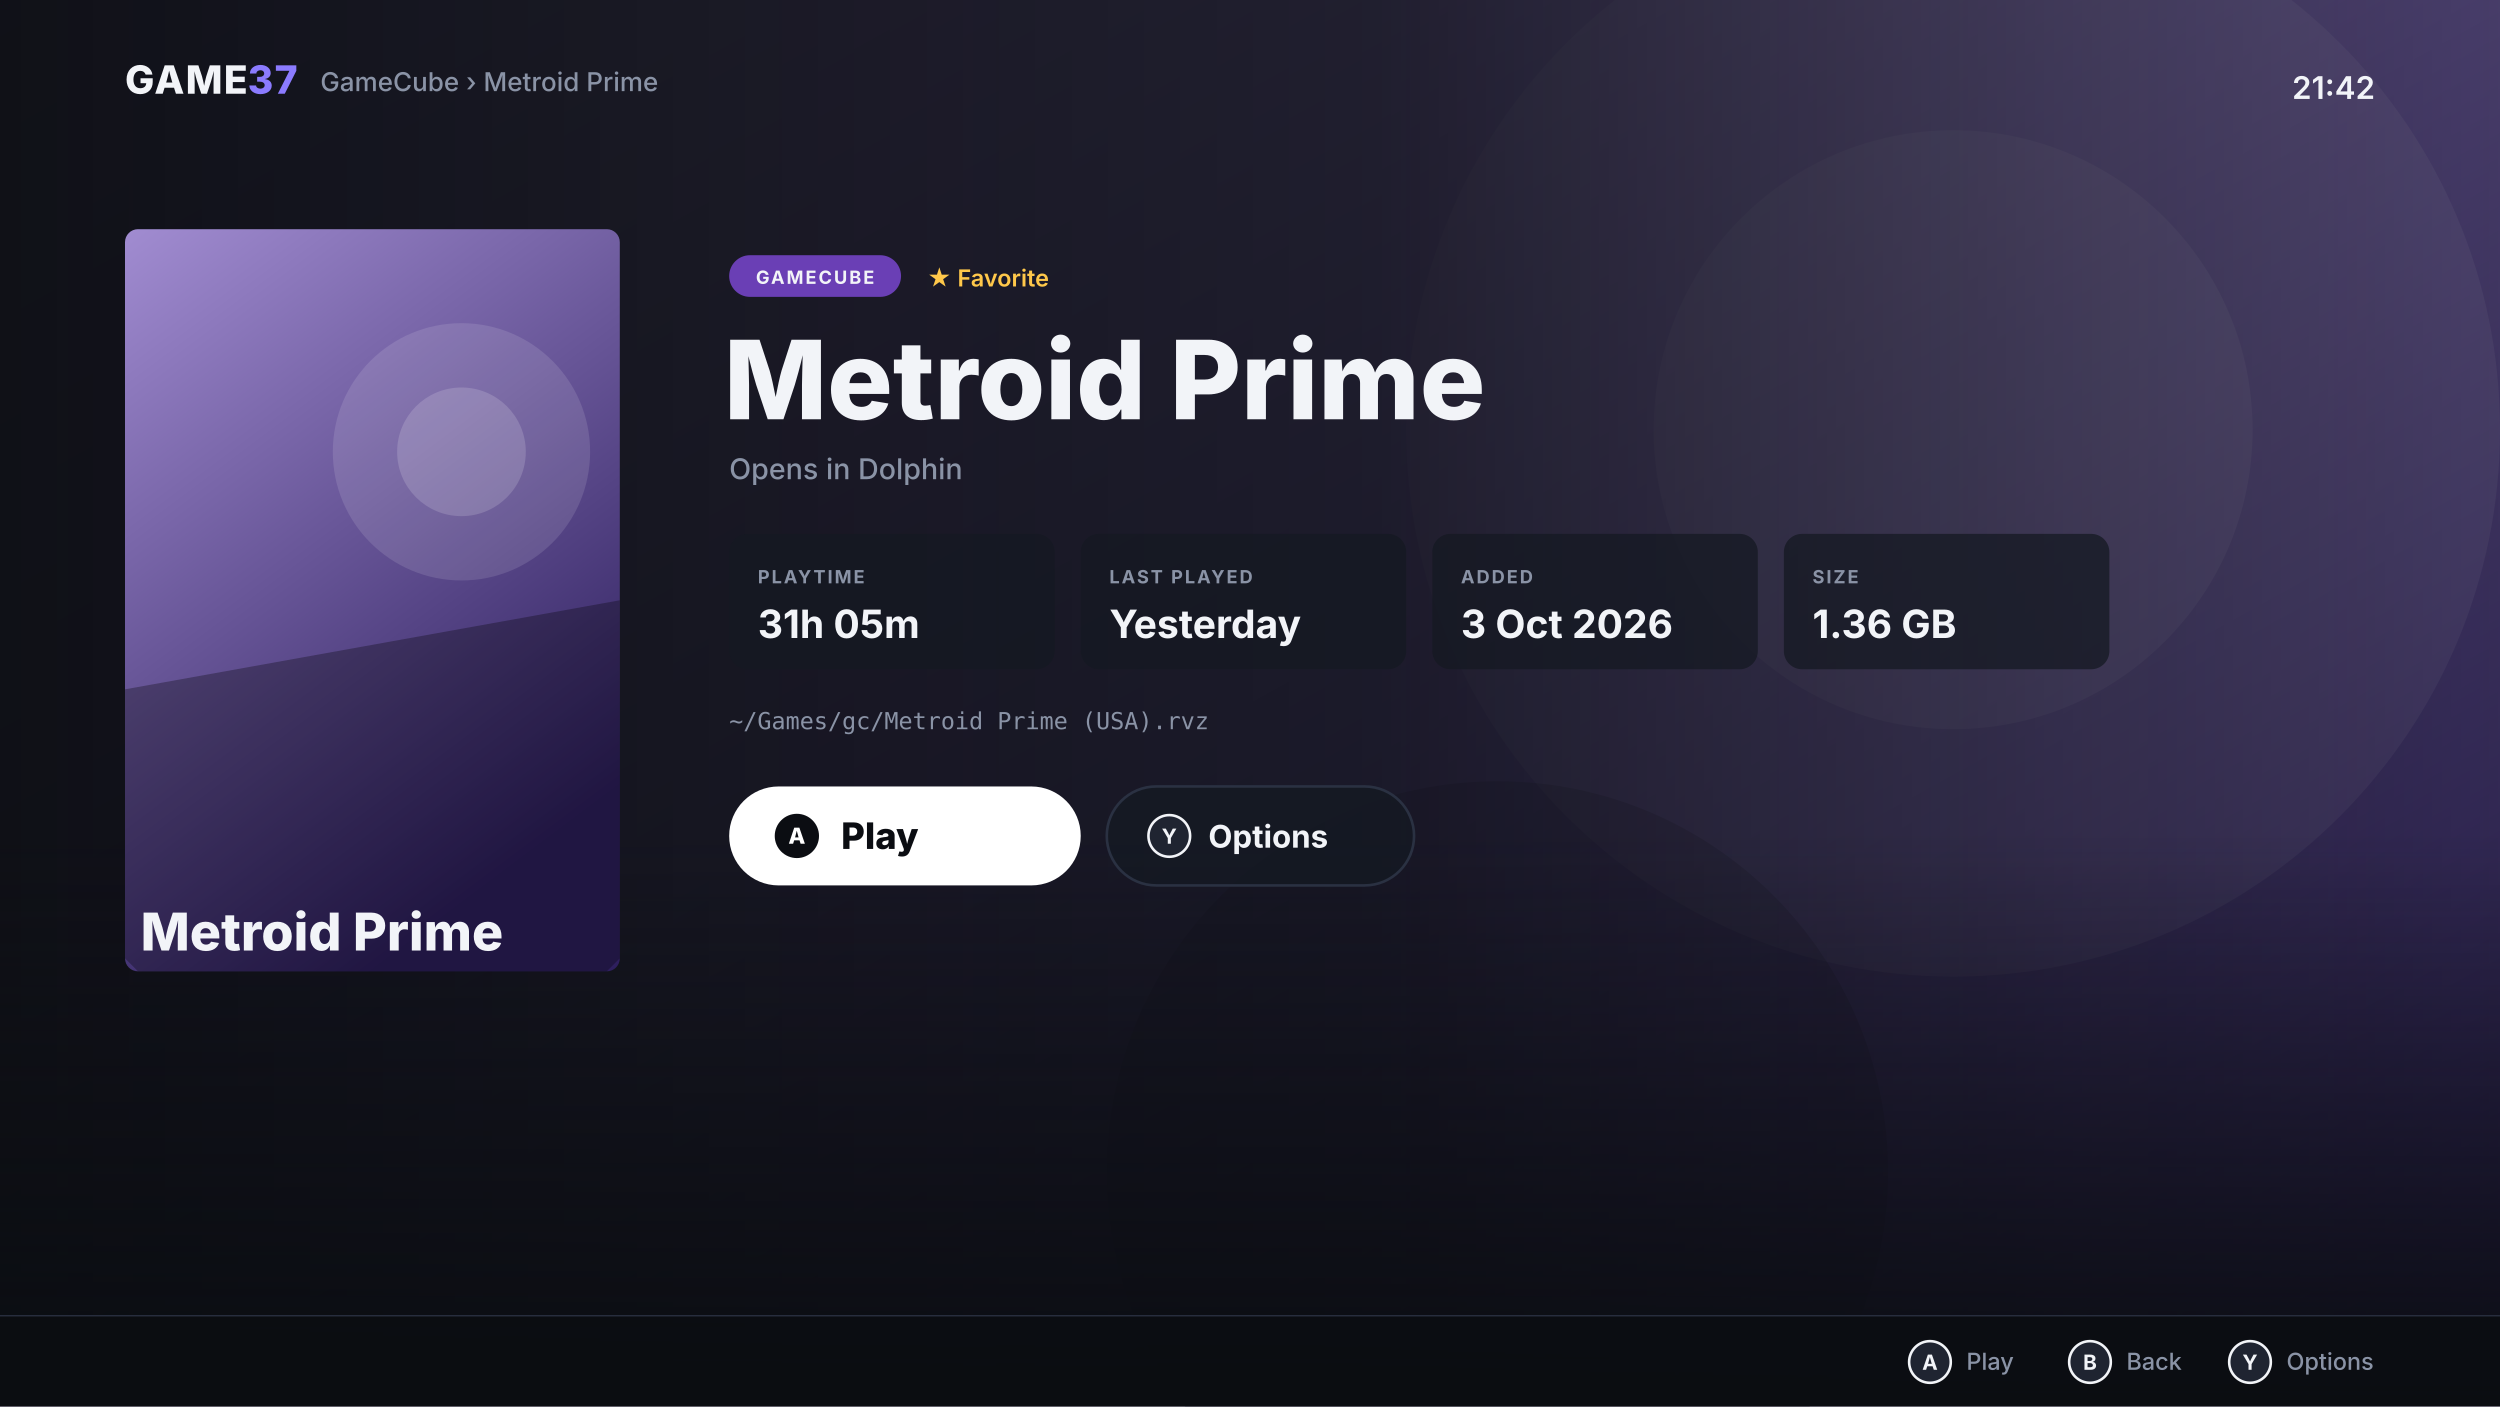
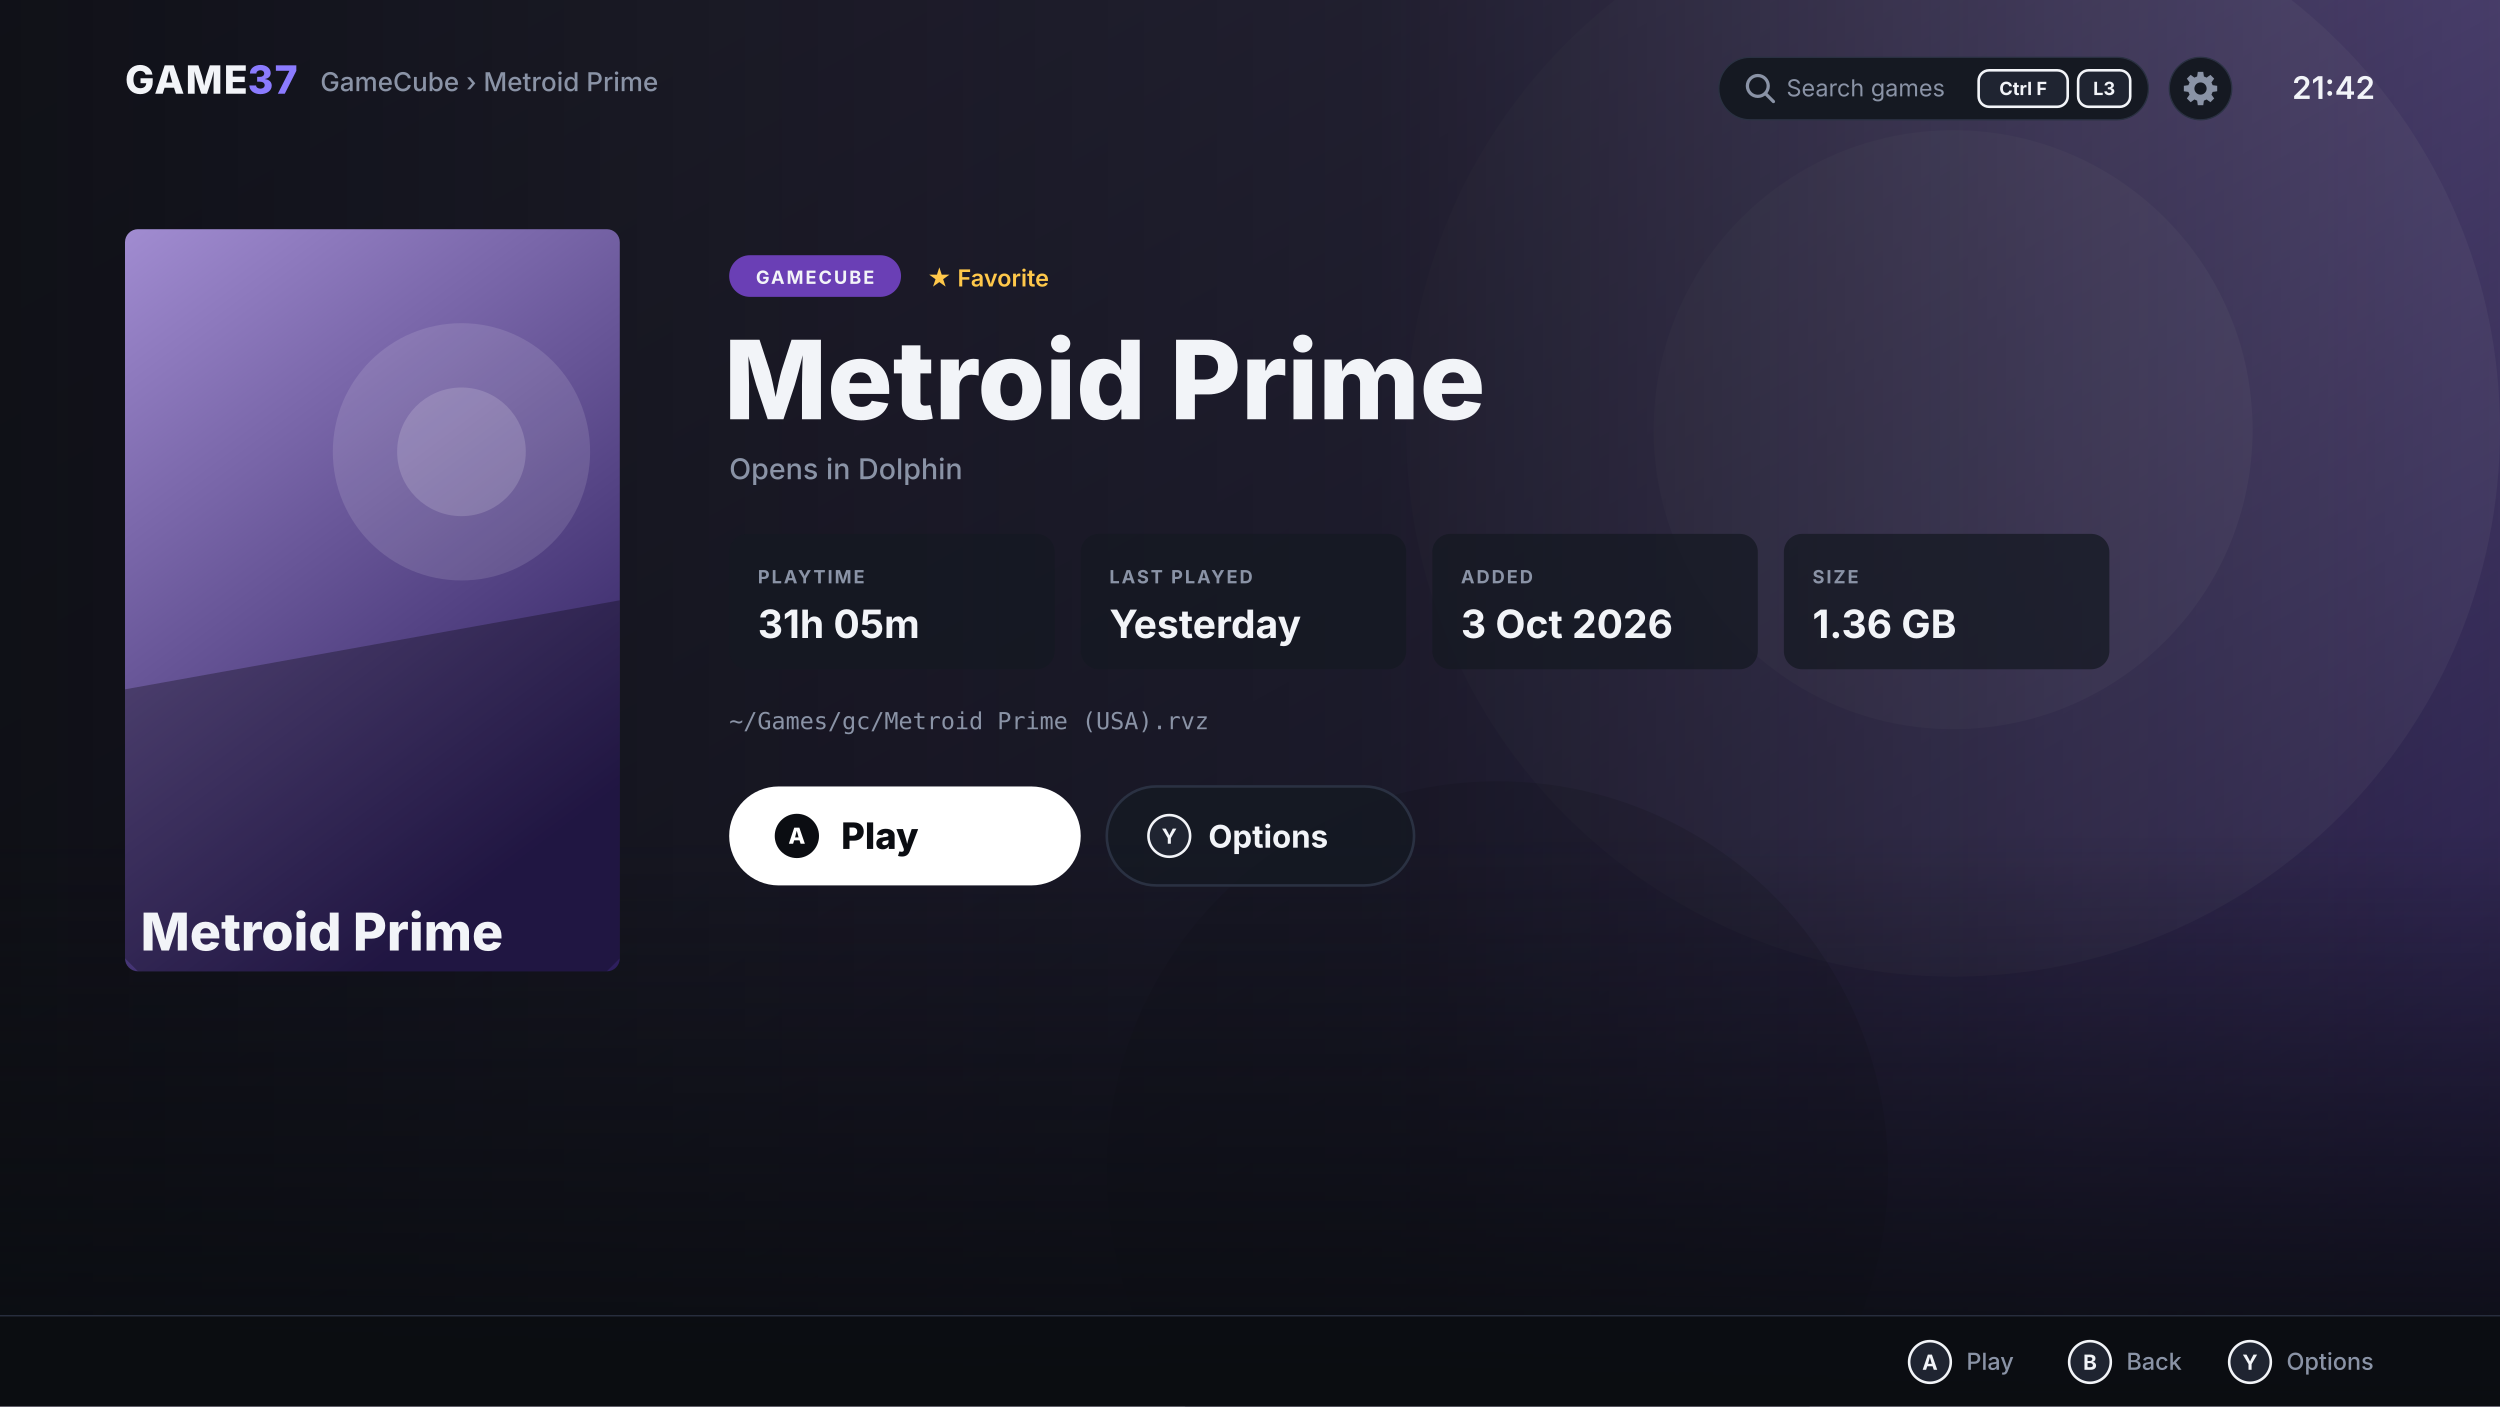
<svg xmlns="http://www.w3.org/2000/svg" width="1920" height="1080" viewBox="0 0 1920 1080">
  <defs>
    <linearGradient id="lg1" x1="0" y1="0" x2="1" y2="1">
      <stop offset="0" stop-color="#A18CD1" stop-opacity="1" />
      <stop offset="1" stop-color="#2E1F5E" stop-opacity="1" />
    </linearGradient>
    <linearGradient id="lg2" x1="0" y1="0" x2="1" y2="0">
      <stop offset="0" stop-color="#0B0D12" stop-opacity="0.97" />
      <stop offset="0.55" stop-color="#0B0D12" stop-opacity="0.82" />
      <stop offset="1" stop-color="#0B0D12" stop-opacity="0.35" />
    </linearGradient>
    <linearGradient id="lg3" x1="0" y1="0" x2="0" y2="1">
      <stop offset="0" stop-color="#0B0D12" stop-opacity="0" />
      <stop offset="1" stop-color="#0B0D12" stop-opacity="1" />
    </linearGradient>
    <linearGradient id="lg4" x1="0" y1="0" x2="0.5" y2="1">
      <stop offset="0" stop-color="#A18CD1" stop-opacity="1" />
      <stop offset="1" stop-color="#2E1F5E" stop-opacity="1" />
    </linearGradient>
  </defs>
  <rect x="0.0" y="0.0" width="1920.0" height="1080.0" rx="0" fill="url(#lg1)" fill-opacity="1" />
  <circle cx="1500.0" cy="330.0" r="420.0" fill="#FFFFFF" fill-opacity="0.08" />
  <circle cx="1500.0" cy="330.0" r="230.0" fill="#FFFFFF" fill-opacity="0.08" />
  <circle cx="1150.0" cy="900.0" r="300.0" fill="#000000" fill-opacity="0.15" />
  <rect x="0.0" y="0.0" width="1920.0" height="1080.0" rx="0" fill="url(#lg2)" fill-opacity="1" />
  <rect x="0.0" y="640.0" width="1920.0" height="440.0" rx="0" fill="url(#lg3)" fill-opacity="1" />
  <text x="96" y="72" font-family="Inter, 'Helvetica Neue', Arial, sans-serif" font-size="30" font-weight="800" fill="#F2F4F8" letter-spacing="1">GAME<tspan fill="#8B7BFF">37</tspan>
  </text>
  <text x="246.0" y="70.0" font-family="Inter, 'Helvetica Neue', Arial, sans-serif" font-size="20" font-weight="500" fill="#8A93A6" fill-opacity="1" text-anchor="start" letter-spacing="0">GameCube   ›   Metroid Prime</text>
  <text x="1824.0" y="76.0" font-family="Inter, 'Helvetica Neue', Arial, sans-serif" font-size="24" font-weight="600" fill="#F2F4F8" fill-opacity="1" text-anchor="end" letter-spacing="0">21:42</text>
+   <rect x="1320.0" y="44.0" width="330.0" height="48.0" rx="24" fill="#151922" fill-opacity="1" stroke="#2A3142" stroke-width="1" />
+   <circle cx="1350.0" cy="66.0" r="8.0" fill="none" fill-opacity="1" stroke="#8A93A6" stroke-width="2.5" />
+   <line x1="1356" y1="72" x2="1362" y2="78" stroke="#8A93A6" stroke-width="2.5" stroke-linecap="round" />
+   <text x="1372.0" y="74.0" font-family="Inter, 'Helvetica Neue', Arial, sans-serif" font-size="18" font-weight="400" fill="#8A93A6" fill-opacity="1" text-anchor="start" letter-spacing="0">Search games</text>
+   <rect x="1596.0" y="54.0" width="40.0" height="28.0" rx="8" fill="#1F2431" fill-opacity="1" stroke="#F2F4F8" stroke-width="2" />
+   <text x="1616.0" y="73.0" font-family="Inter, 'Helvetica Neue', Arial, sans-serif" font-size="14" font-weight="700" fill="#F2F4F8" fill-opacity="1" text-anchor="middle" letter-spacing="0">L3</text>
+   <rect x="1519.6" y="54.0" width="68.4" height="28.0" rx="8" fill="#1F2431" fill-opacity="1" stroke="#F2F4F8" stroke-width="2" />
+   <text x="1553.8" y="73.0" font-family="Inter, 'Helvetica Neue', Arial, sans-serif" font-size="14" font-weight="700" fill="#F2F4F8" fill-opacity="1" text-anchor="middle" letter-spacing="0">Ctrl F</text>
+   <circle cx="1690.0" cy="68.0" r="24.0" fill="#151922" fill-opacity="1" stroke="#2A3142" stroke-width="1" />
+   <polygon points="1699.3,65.4 1702.8,65.9 1702.8,70.1 1699.3,70.6 1698.4,72.7 1700.5,75.6 1697.6,78.5 1694.7,76.4 1692.6,77.3 1692.1,80.8 1687.9,80.8 1687.4,77.3 1685.3,76.4 1682.4,78.5 1679.5,75.6 1681.6,72.7 1680.7,70.6 1677.2,70.1 1677.2,65.9 1680.7,65.4 1681.6,63.3 1679.5,60.4 1682.4,57.5 1685.3,59.6 1687.4,58.7 1687.9,55.2 1692.1,55.2 1692.6,58.7 1694.7,59.6 1697.6,57.5 1700.5,60.4 1698.4,63.3" fill="#8A93A6" />
+   <circle cx="1690.0" cy="68.0" r="4.7" fill="#151922" fill-opacity="1" />
  <rect x="96.0" y="176.0" width="380.0" height="570.0" rx="10" fill="url(#lg4)" fill-opacity="1" />
  <circle cx="354.4" cy="347.0" r="98.8" fill="#FFFFFF" fill-opacity="0.12" />
  <circle cx="354.4" cy="347.0" r="49.4" fill="#FFFFFF" fill-opacity="0.16" />
  <polygon points="96,529.4 476,461.0 476,736.0 466,746.0 106,746.0 96,736.0" fill="#000000" fill-opacity=".3" />
  <text x="108.0" y="730.0" font-family="Inter, 'Helvetica Neue', Arial, sans-serif" font-size="40" font-weight="800" fill="#F2F4F8" fill-opacity="1" text-anchor="start" letter-spacing="0">Metroid Prime</text>
  <rect x="560.0" y="196.0" width="132.0" height="32.0" rx="16" fill="#6A3FB5" fill-opacity="1" />
  <text x="626.0" y="218.0" font-family="Inter, 'Helvetica Neue', Arial, sans-serif" font-size="14" font-weight="700" fill="#F2F4F8" fill-opacity="1" text-anchor="middle" letter-spacing="1.5">GAMECUBE</text>
  <text x="712.0" y="220.0" font-family="Inter, 'Helvetica Neue', Arial, sans-serif" font-size="18" font-weight="600" fill="#FFC84A" fill-opacity="1" text-anchor="start" letter-spacing="0">★  Favorite</text>
  <text x="556.0" y="322.0" font-family="Inter, 'Helvetica Neue', Arial, sans-serif" font-size="84" font-weight="800" fill="#F2F4F8" fill-opacity="1" text-anchor="start" letter-spacing="0">Metroid Prime</text>
  <text x="560.0" y="368.0" font-family="Inter, 'Helvetica Neue', Arial, sans-serif" font-size="22" font-weight="500" fill="#8A93A6" fill-opacity="1" text-anchor="start" letter-spacing="0">Opens in Dolphin</text>
  <rect x="560.0" y="410.0" width="250.0" height="104.0" rx="14" fill="#151922" fill-opacity="0.75" />
  <text x="582.0" y="448.0" font-family="Inter, 'Helvetica Neue', Arial, sans-serif" font-size="14" font-weight="700" fill="#8A93A6" fill-opacity="1" text-anchor="start" letter-spacing="1.5">PLAYTIME</text>
  <text x="582.0" y="490.0" font-family="Inter, 'Helvetica Neue', Arial, sans-serif" font-size="30" font-weight="700" fill="#F2F4F8" fill-opacity="1" text-anchor="start" letter-spacing="0">31h 05m</text>
  <rect x="830.0" y="410.0" width="250.0" height="104.0" rx="14" fill="#151922" fill-opacity="0.75" />
  <text x="852.0" y="448.0" font-family="Inter, 'Helvetica Neue', Arial, sans-serif" font-size="14" font-weight="700" fill="#8A93A6" fill-opacity="1" text-anchor="start" letter-spacing="1.5">LAST PLAYED</text>
  <text x="852.0" y="490.0" font-family="Inter, 'Helvetica Neue', Arial, sans-serif" font-size="30" font-weight="700" fill="#F2F4F8" fill-opacity="1" text-anchor="start" letter-spacing="0">Yesterday</text>
  <rect x="1100.0" y="410.0" width="250.0" height="104.0" rx="14" fill="#151922" fill-opacity="0.75" />
  <text x="1122.0" y="448.0" font-family="Inter, 'Helvetica Neue', Arial, sans-serif" font-size="14" font-weight="700" fill="#8A93A6" fill-opacity="1" text-anchor="start" letter-spacing="1.5">ADDED</text>
  <text x="1122.0" y="490.0" font-family="Inter, 'Helvetica Neue', Arial, sans-serif" font-size="30" font-weight="700" fill="#F2F4F8" fill-opacity="1" text-anchor="start" letter-spacing="0">3 Oct 2026</text>
  <rect x="1370.0" y="410.0" width="250.0" height="104.0" rx="14" fill="#151922" fill-opacity="0.75" />
  <text x="1392.0" y="448.0" font-family="Inter, 'Helvetica Neue', Arial, sans-serif" font-size="14" font-weight="700" fill="#8A93A6" fill-opacity="1" text-anchor="start" letter-spacing="1.5">SIZE</text>
  <text x="1392.0" y="490.0" font-family="Inter, 'Helvetica Neue', Arial, sans-serif" font-size="30" font-weight="700" fill="#F2F4F8" fill-opacity="1" text-anchor="start" letter-spacing="0">1.36 GB</text>
  <text x="560.0" y="560.0" font-family="'JetBrains Mono', 'DejaVu Sans Mono', monospace" font-size="18" font-weight="400" fill="#8A93A6" fill-opacity="1" text-anchor="start" letter-spacing="0">~/Games/gc/Metroid Prime (USA).rvz</text>
  <rect x="560.0" y="604.0" width="270.0" height="76.0" rx="38" fill="#FFFFFF" fill-opacity="1" />
  <circle cx="612.0" cy="642.0" r="17.0" fill="#0B0D12" fill-opacity="1" />
  <text x="612.0" y="648.0" font-family="Inter, 'Helvetica Neue', Arial, sans-serif" font-size="17" font-weight="800" fill="#FFFFFF" fill-opacity="1" text-anchor="middle" letter-spacing="0">A</text>
  <text x="646.0" y="652.0" font-family="Inter, 'Helvetica Neue', Arial, sans-serif" font-size="28" font-weight="800" fill="#0B0D12" fill-opacity="1" text-anchor="start" letter-spacing="0">Play</text>
  <rect x="850.0" y="604.0" width="236.0" height="76.0" rx="38" fill="#151922" fill-opacity="0.85" stroke="#2A3142" stroke-width="2" />
  <circle cx="898.0" cy="642.0" r="16.0" fill="#1F2431" fill-opacity="1" stroke="#F2F4F8" stroke-width="2" />
  <text x="898.0" y="648.0" font-family="Inter, 'Helvetica Neue', Arial, sans-serif" font-size="16" font-weight="700" fill="#F2F4F8" fill-opacity="1" text-anchor="middle" letter-spacing="0">Y</text>
  <text x="928.0" y="651.0" font-family="Inter, 'Helvetica Neue', Arial, sans-serif" font-size="24" font-weight="700" fill="#F2F4F8" fill-opacity="1" text-anchor="start" letter-spacing="0">Options</text>
  <rect x="0.0" y="1010.0" width="1920.0" height="70.0" rx="0" fill="#0B0D12" fill-opacity="0.92" />
  <rect x="0.0" y="1010.0" width="1920.0" height="1.0" rx="0" fill="#2A3142" fill-opacity="1" />
  <text x="1756.0" y="1052.0" font-family="Inter, 'Helvetica Neue', Arial, sans-serif" font-size="18" font-weight="500" fill="#8A93A6" fill-opacity="1" text-anchor="start" letter-spacing="0">Options</text>
  <circle cx="1728.0" cy="1046.0" r="16.0" fill="#1F2431" fill-opacity="1" stroke="#F2F4F8" stroke-width="2" />
  <text x="1728.0" y="1052.0" font-family="Inter, 'Helvetica Neue', Arial, sans-serif" font-size="16" font-weight="700" fill="#F2F4F8" fill-opacity="1" text-anchor="middle" letter-spacing="0">Y</text>
  <text x="1633.1" y="1052.0" font-family="Inter, 'Helvetica Neue', Arial, sans-serif" font-size="18" font-weight="500" fill="#8A93A6" fill-opacity="1" text-anchor="start" letter-spacing="0">Back</text>
  <circle cx="1605.1" cy="1046.0" r="16.0" fill="#1F2431" fill-opacity="1" stroke="#F2F4F8" stroke-width="2" />
  <text x="1605.1" y="1052.0" font-family="Inter, 'Helvetica Neue', Arial, sans-serif" font-size="16" font-weight="700" fill="#F2F4F8" fill-opacity="1" text-anchor="middle" letter-spacing="0">B</text>
  <text x="1510.2" y="1052.0" font-family="Inter, 'Helvetica Neue', Arial, sans-serif" font-size="18" font-weight="500" fill="#8A93A6" fill-opacity="1" text-anchor="start" letter-spacing="0">Play</text>
  <circle cx="1482.2" cy="1046.0" r="16.0" fill="#1F2431" fill-opacity="1" stroke="#F2F4F8" stroke-width="2" />
  <text x="1482.2" y="1052.0" font-family="Inter, 'Helvetica Neue', Arial, sans-serif" font-size="16" font-weight="700" fill="#F2F4F8" fill-opacity="1" text-anchor="middle" letter-spacing="0">A</text>
</svg>
